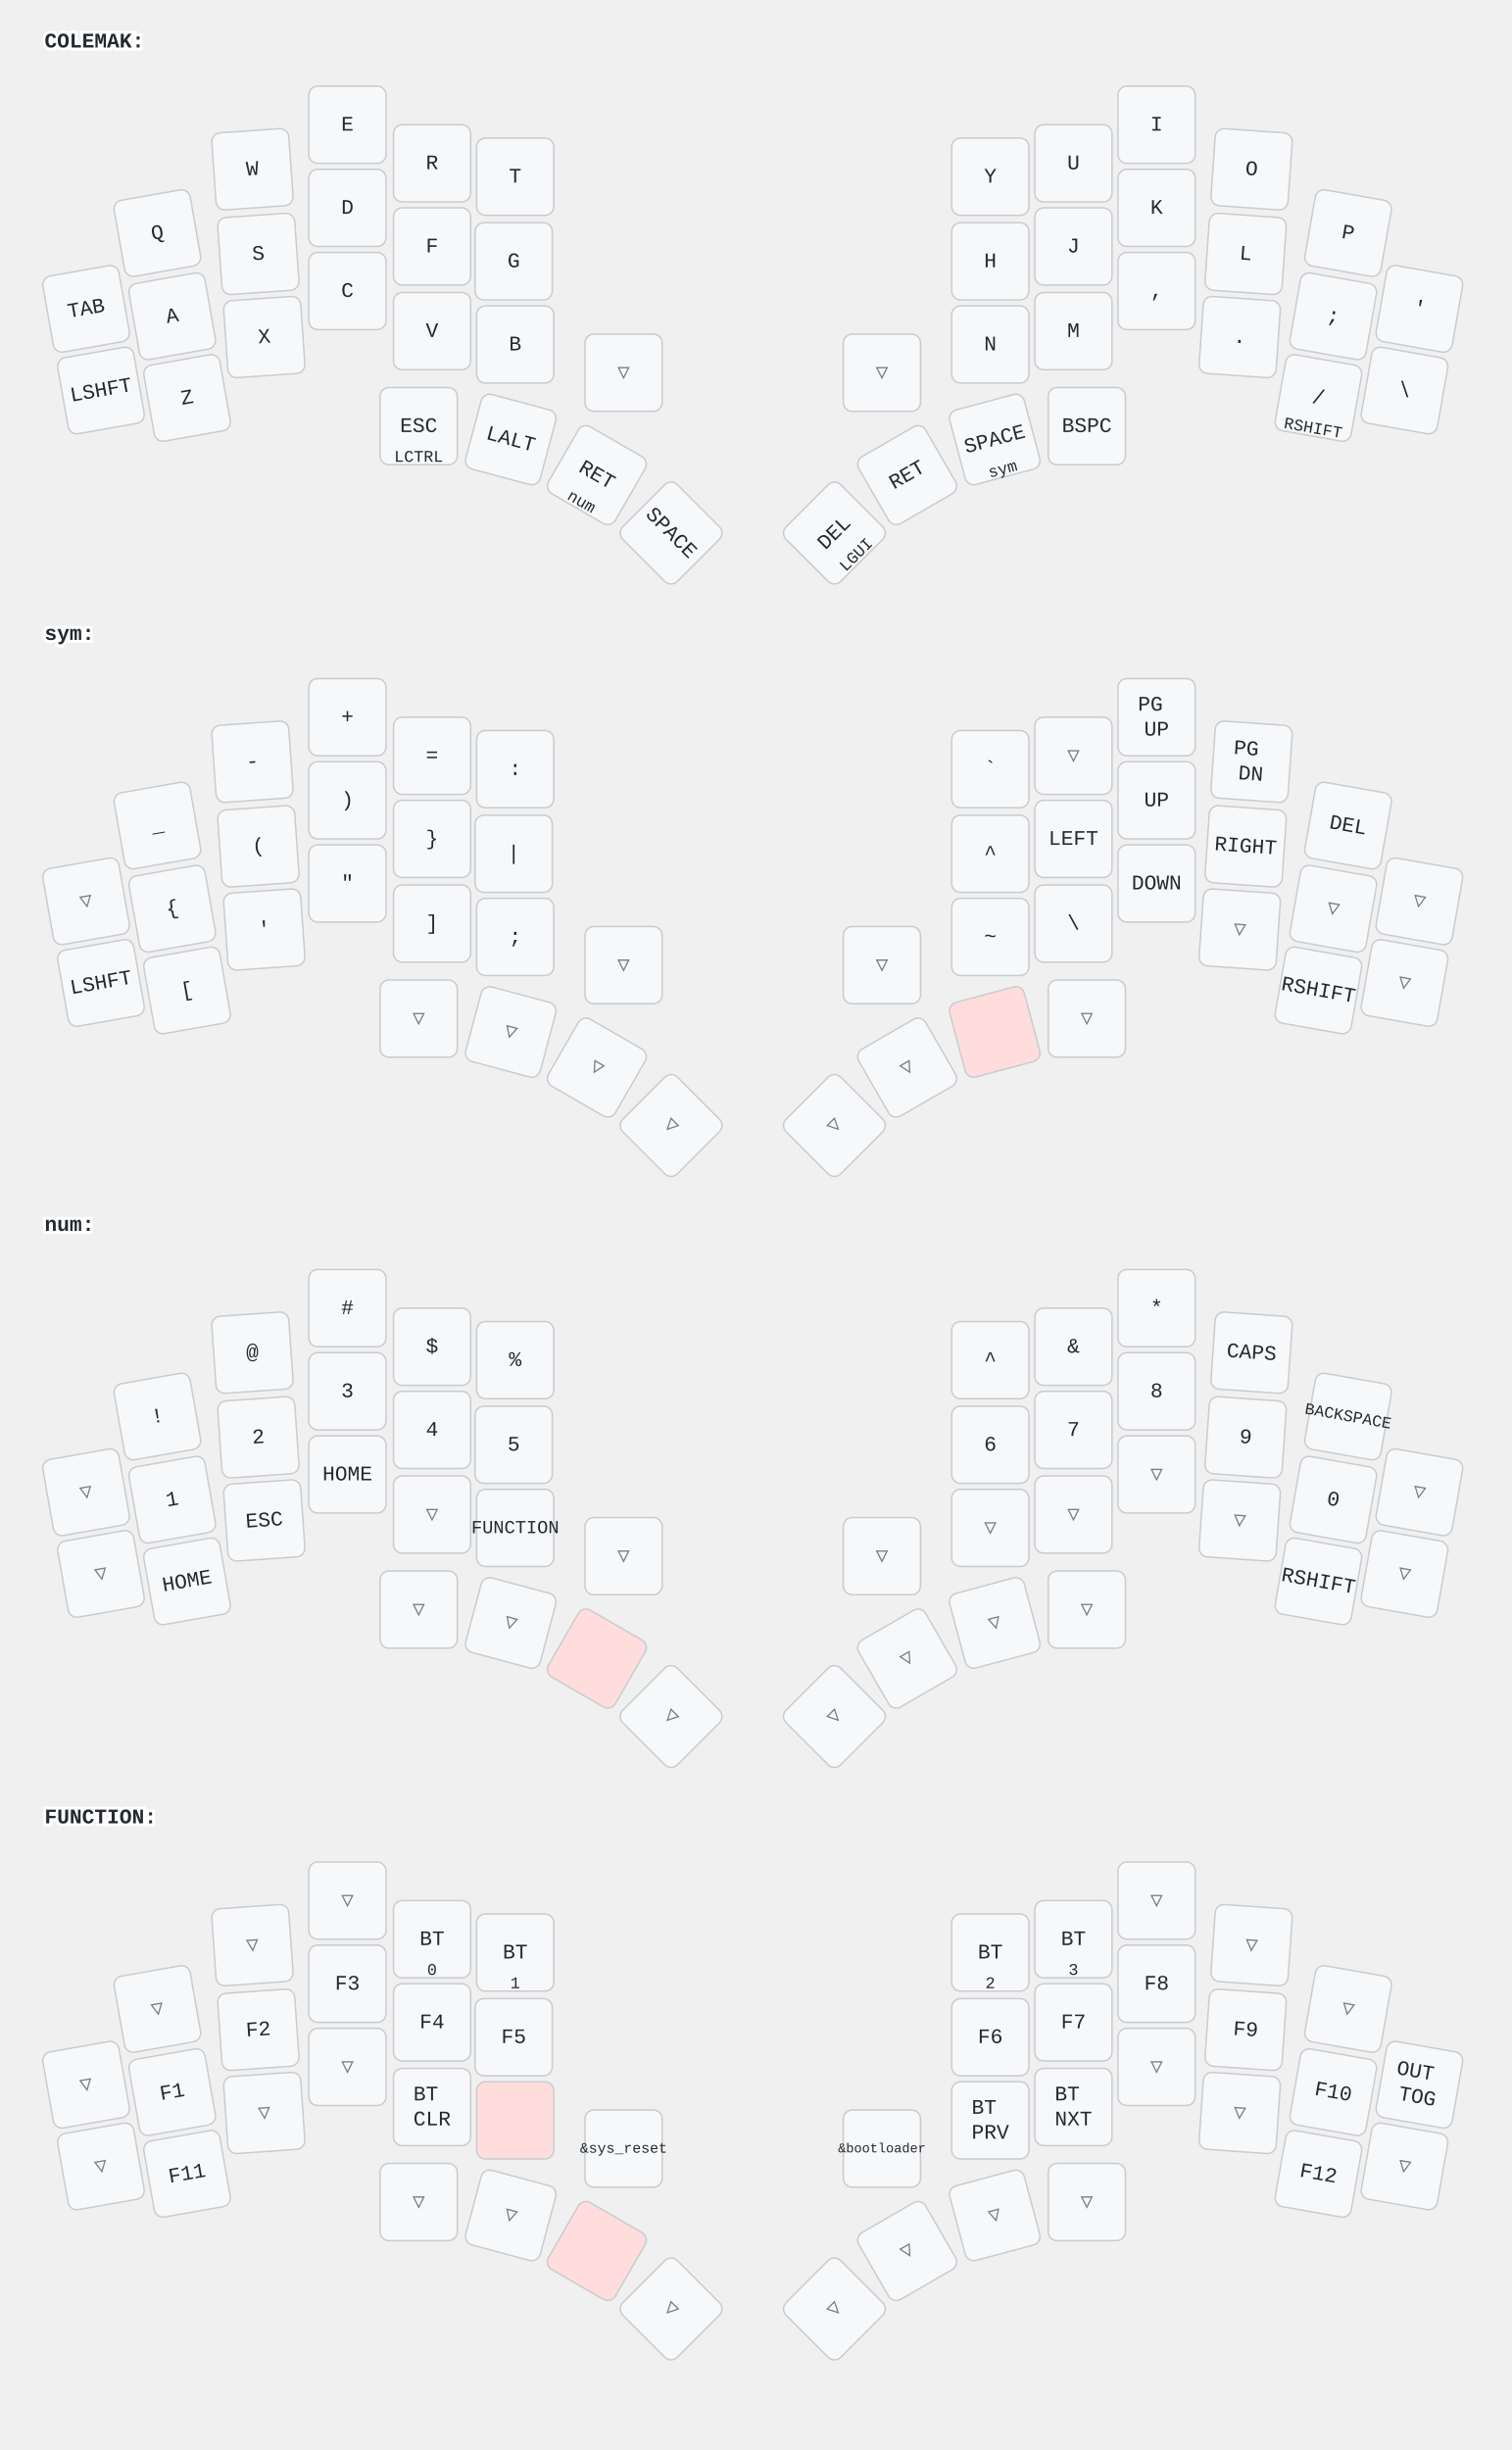
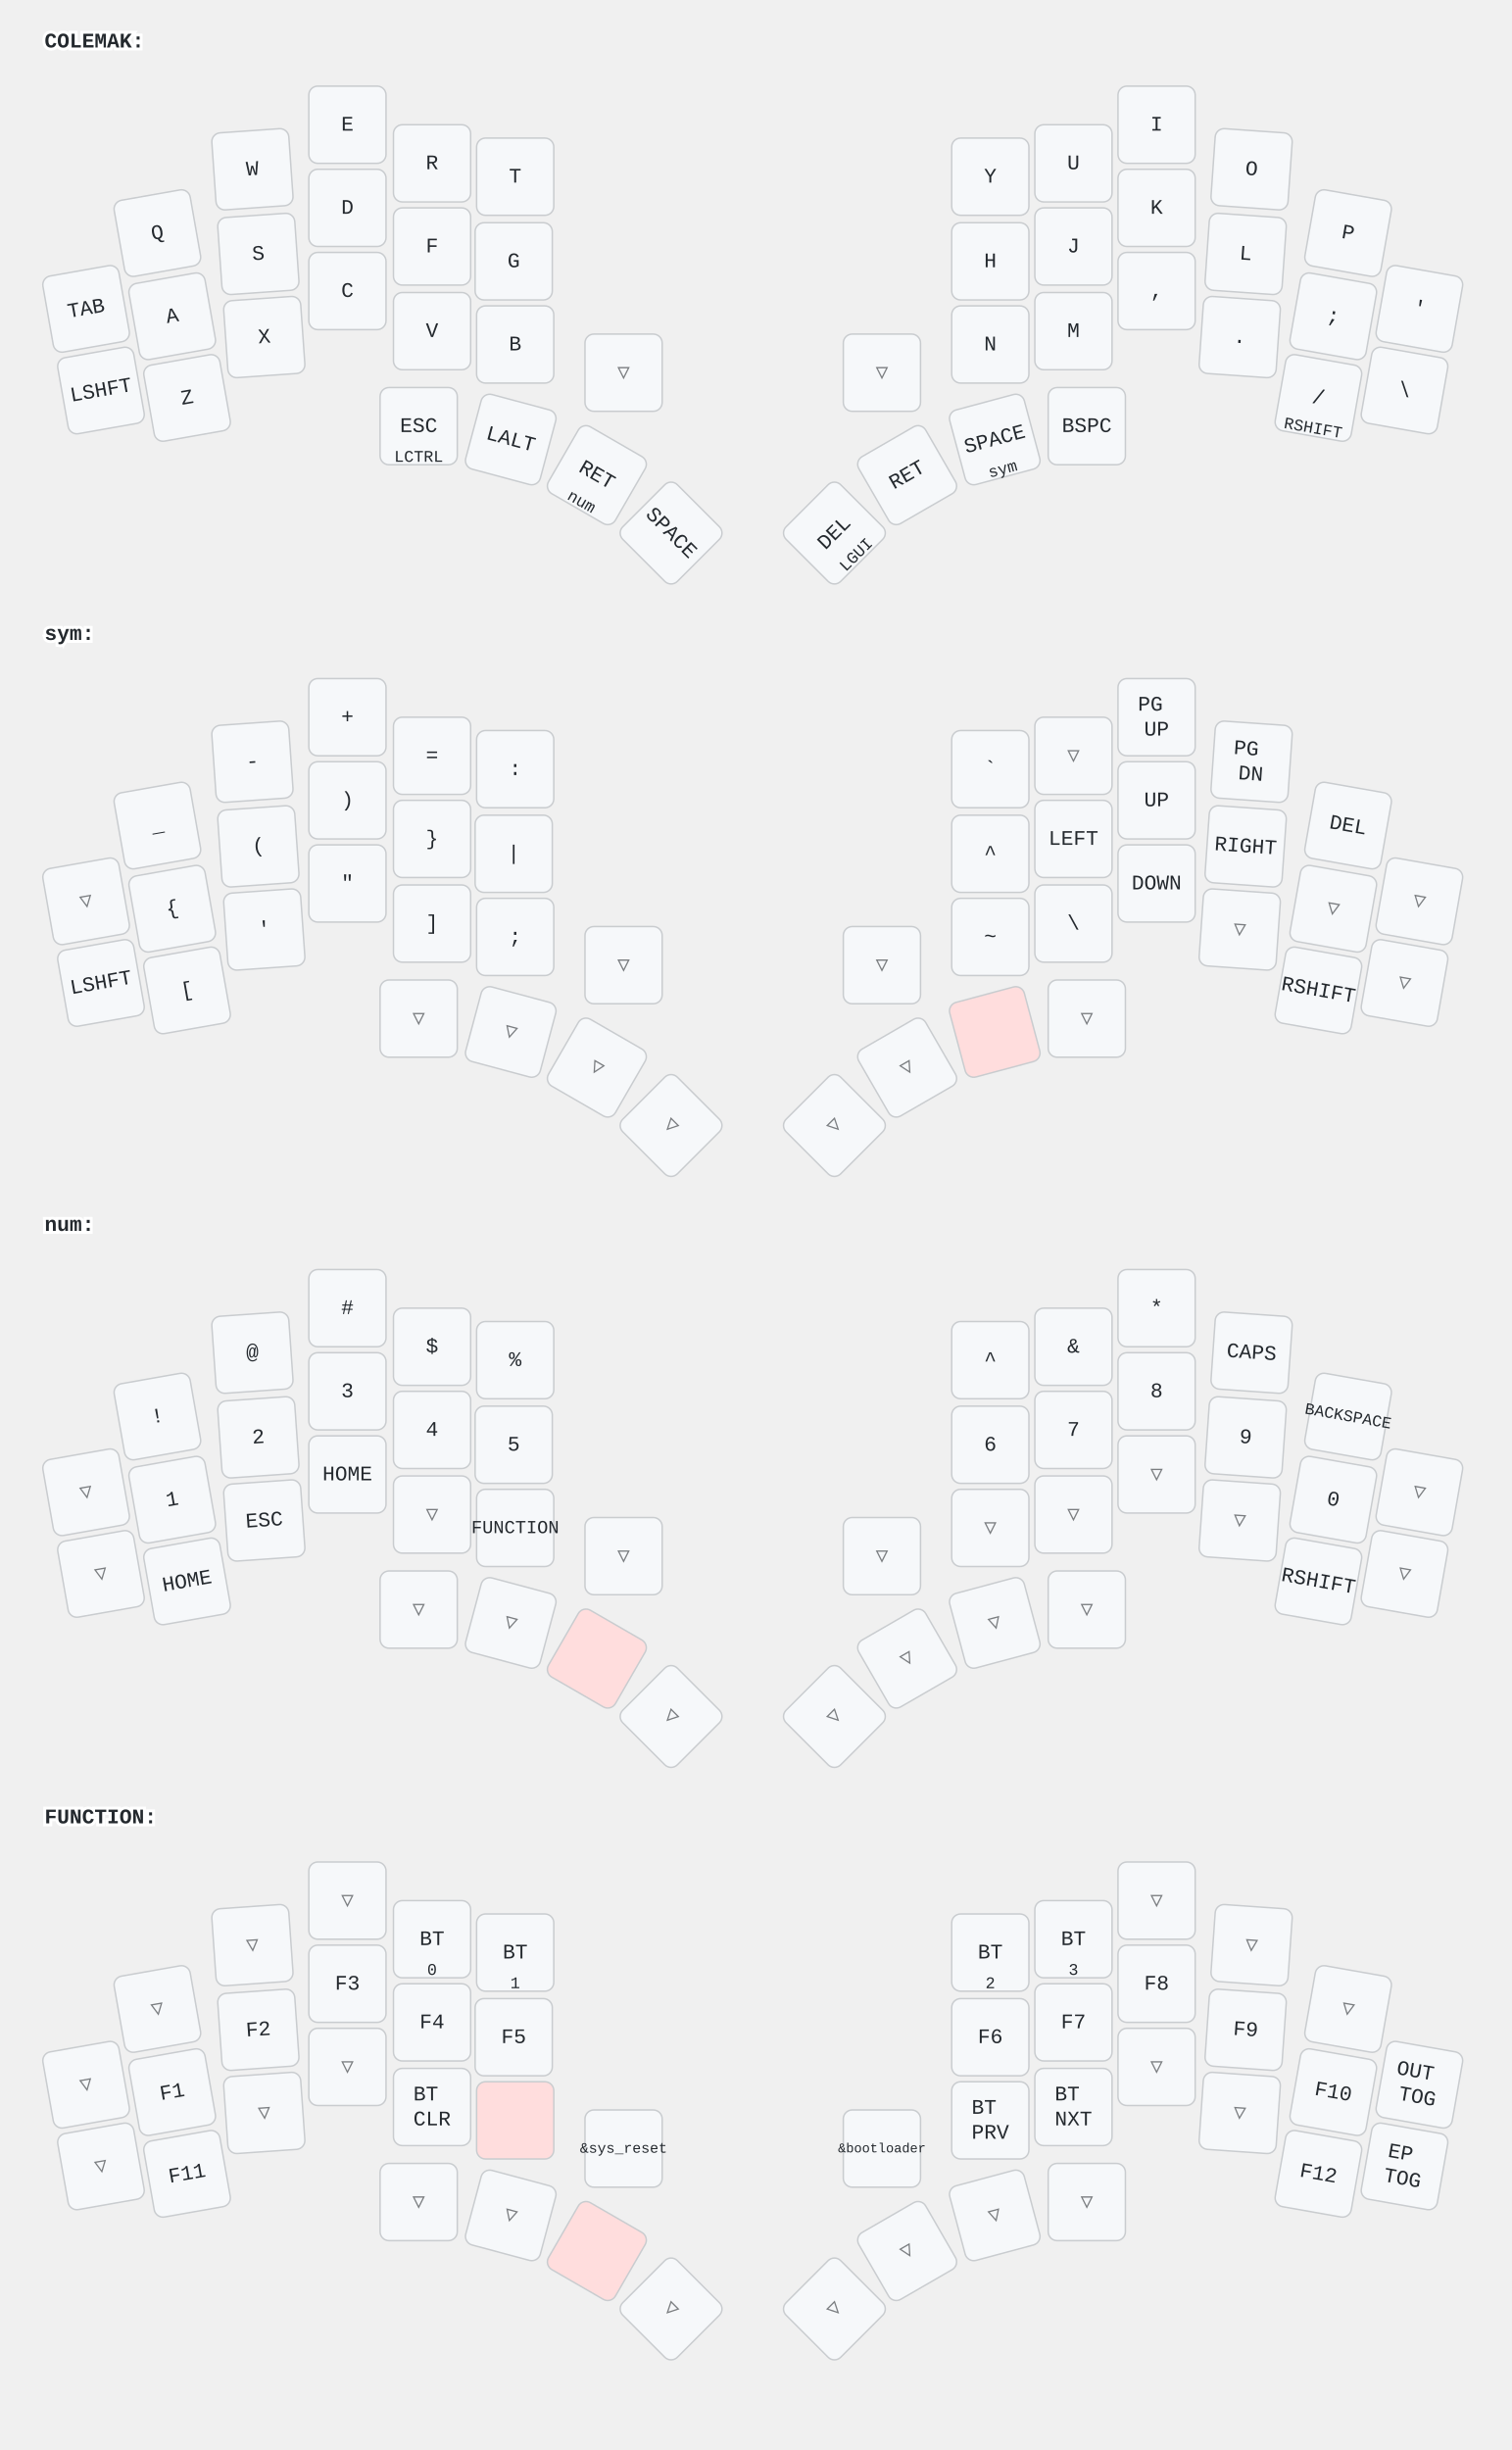
<svg xmlns="http://www.w3.org/2000/svg" width="1018" height="1650" viewBox="0 0 1018 1650" class="keymap">
  <style>/* inherit to force styles through use tags */
svg path {
    fill: inherit;
}

/* font and background color specifications */
svg.keymap {
    font-family: SFMono-Regular,Consolas,Liberation Mono,Menlo,monospace;
    font-size: 14px;
    font-kerning: normal;
    text-rendering: optimizeLegibility;
    fill: #24292e;
}

/* default key styling */
rect.key {
    fill: #f6f8fa;
}

rect.key, rect.combo {
    stroke: #c9cccf;
    stroke-width: 1;
}

/* default key side styling, only used is draw_key_sides is set */
rect.side {
    filter: brightness(90%);
}

/* color accent for combo boxes */
rect.combo, rect.combo-separate {
    fill: #cdf;
}

/* color accent for held keys */
rect.held, rect.combo.held {
    fill: #fdd;
}

/* color accent for ghost (optional) keys */
rect.ghost, rect.combo.ghost {
    stroke-dasharray: 4, 4;
    stroke-width: 2;
}

text {
    text-anchor: middle;
    dominant-baseline: middle;
}

/* styling for layer labels */
text.label {
    font-weight: bold;
    text-anchor: start;
    stroke: white;
    stroke-width: 4;
    paint-order: stroke;
}

/* styling for optional footer */
text.footer {
    text-anchor: end;
    dominant-baseline: auto;
    stroke: white;
    stroke-width: 4;
    paint-order: stroke;
}

/* styling for combo tap, and key hold/shifted label text */
text.combo, text.hold, text.shifted {
    font-size: 11px;
}

text.hold {
    text-anchor: middle;
    dominant-baseline: auto;
}

text.shifted {
    text-anchor: middle;
    dominant-baseline: hanging;
}

/* styling for hold/shifted label text in combo box */
text.combo.hold, text.combo.shifted {
    font-size: 8px;
}

/* lighter symbol for transparent keys */
text.trans {
    fill: #7b7e81;
}

/* styling for combo dendrons */
path.combo {
    stroke-width: 1;
    stroke: gray;
    fill: none;
}

/* Start Tabler Icons Cleanup */
/* cannot use height/width with glyphs */
.icon-tabler &gt; path {
    fill: inherit;
    stroke: inherit;
    stroke-width: 2;
}
/* hide tabler's default box */
.icon-tabler &gt; path[stroke="none"][fill="none"] {
    visibility: hidden;
}
/* End Tabler Icons Cleanup */
</style>
  <g transform="translate(30, 0)" class="layer-COLEMAK">
    <text x="0" y="28" class="label">COLEMAK:</text>
    <g transform="translate(0, 56)">
      <g transform="translate(76, 101) rotate(-10.0)" class="key keypos-0">
        <rect rx="6" ry="6" x="-26" y="-26" width="52" height="52" class="key" />
        <text x="0" y="0" class="key tap">Q</text>
      </g>
      <g transform="translate(140, 58) rotate(-4.0)" class="key keypos-1">
        <rect rx="6" ry="6" x="-26" y="-26" width="52" height="52" class="key" />
        <text x="0" y="0" class="key tap">W</text>
      </g>
      <g transform="translate(204, 28)" class="key keypos-2">
        <rect rx="6" ry="6" x="-26" y="-26" width="52" height="52" class="key" />
        <text x="0" y="0" class="key tap">E</text>
      </g>
      <g transform="translate(261, 54)" class="key keypos-3">
        <rect rx="6" ry="6" x="-26" y="-26" width="52" height="52" class="key" />
        <text x="0" y="0" class="key tap">R</text>
      </g>
      <g transform="translate(317, 63)" class="key keypos-4">
        <rect rx="6" ry="6" x="-26" y="-26" width="52" height="52" class="key" />
        <text x="0" y="0" class="key tap">T</text>
      </g>
      <g transform="translate(637, 63)" class="key keypos-5">
        <rect rx="6" ry="6" x="-26" y="-26" width="52" height="52" class="key" />
        <text x="0" y="0" class="key tap">Y</text>
      </g>
      <g transform="translate(693, 54)" class="key keypos-6">
        <rect rx="6" ry="6" x="-26" y="-26" width="52" height="52" class="key" />
        <text x="0" y="0" class="key tap">U</text>
      </g>
      <g transform="translate(749, 28)" class="key keypos-7">
        <rect rx="6" ry="6" x="-26" y="-26" width="52" height="52" class="key" />
        <text x="0" y="0" class="key tap">I</text>
      </g>
      <g transform="translate(813, 58) rotate(4.0)" class="key keypos-8">
        <rect rx="6" ry="6" x="-26" y="-26" width="52" height="52" class="key" />
        <text x="0" y="0" class="key tap">O</text>
      </g>
      <g transform="translate(878, 101) rotate(10.0)" class="key keypos-9">
        <rect rx="6" ry="6" x="-26" y="-26" width="52" height="52" class="key" />
        <text x="0" y="0" class="key tap">P</text>
      </g>
      <g transform="translate(28, 152) rotate(-10.0)" class="key keypos-10">
        <rect rx="6" ry="6" x="-26" y="-26" width="52" height="52" class="key" />
        <text x="0" y="0" class="key tap">TAB</text>
      </g>
      <g transform="translate(86, 157) rotate(-10.0)" class="key keypos-11">
        <rect rx="6" ry="6" x="-26" y="-26" width="52" height="52" class="key" />
        <text x="0" y="0" class="key tap">A</text>
      </g>
      <g transform="translate(144, 115) rotate(-4.0)" class="key keypos-12">
        <rect rx="6" ry="6" x="-26" y="-26" width="52" height="52" class="key" />
        <text x="0" y="0" class="key tap">S</text>
      </g>
      <g transform="translate(204, 84)" class="key keypos-13">
        <rect rx="6" ry="6" x="-26" y="-26" width="52" height="52" class="key" />
        <text x="0" y="0" class="key tap">D</text>
      </g>
      <g transform="translate(261, 110)" class="key keypos-14">
        <rect rx="6" ry="6" x="-26" y="-26" width="52" height="52" class="key" />
        <text x="0" y="0" class="key tap">F</text>
      </g>
      <g transform="translate(316, 120)" class="key keypos-15">
        <rect rx="6" ry="6" x="-26" y="-26" width="52" height="52" class="key" />
        <text x="0" y="0" class="key tap">G</text>
      </g>
      <g transform="translate(637, 120)" class="key keypos-16">
        <rect rx="6" ry="6" x="-26" y="-26" width="52" height="52" class="key" />
        <text x="0" y="0" class="key tap">H</text>
      </g>
      <g transform="translate(693, 110)" class="key keypos-17">
        <rect rx="6" ry="6" x="-26" y="-26" width="52" height="52" class="key" />
        <text x="0" y="0" class="key tap">J</text>
      </g>
      <g transform="translate(749, 84)" class="key keypos-18">
        <rect rx="6" ry="6" x="-26" y="-26" width="52" height="52" class="key" />
        <text x="0" y="0" class="key tap">K</text>
      </g>
      <g transform="translate(809, 115) rotate(4.0)" class="key keypos-19">
        <rect rx="6" ry="6" x="-26" y="-26" width="52" height="52" class="key" />
        <text x="0" y="0" class="key tap">L</text>
      </g>
      <g transform="translate(868, 157) rotate(10.0)" class="key keypos-20">
        <rect rx="6" ry="6" x="-26" y="-26" width="52" height="52" class="key" />
        <text x="0" y="0" class="key tap">;</text>
      </g>
      <g transform="translate(926, 152) rotate(10.0)" class="key keypos-21">
        <rect rx="6" ry="6" x="-26" y="-26" width="52" height="52" class="key" />
        <text x="0" y="0" class="key tap">'</text>
      </g>
      <g transform="translate(38, 207) rotate(-10.0)" class="key keypos-22">
        <rect rx="6" ry="6" x="-26" y="-26" width="52" height="52" class="key" />
        <text x="0" y="0" class="key tap">LSHFT</text>
      </g>
      <g transform="translate(96, 212) rotate(-10.0)" class="key keypos-23">
        <rect rx="6" ry="6" x="-26" y="-26" width="52" height="52" class="key" />
        <text x="0" y="0" class="key tap">Z</text>
      </g>
      <g transform="translate(148, 171) rotate(-4.0)" class="key keypos-24">
        <rect rx="6" ry="6" x="-26" y="-26" width="52" height="52" class="key" />
        <text x="0" y="0" class="key tap">X</text>
      </g>
      <g transform="translate(204, 140)" class="key keypos-25">
        <rect rx="6" ry="6" x="-26" y="-26" width="52" height="52" class="key" />
        <text x="0" y="0" class="key tap">C</text>
      </g>
      <g transform="translate(261, 167)" class="key keypos-26">
        <rect rx="6" ry="6" x="-26" y="-26" width="52" height="52" class="key" />
        <text x="0" y="0" class="key tap">V</text>
      </g>
      <g transform="translate(317, 176)" class="key keypos-27">
        <rect rx="6" ry="6" x="-26" y="-26" width="52" height="52" class="key" />
        <text x="0" y="0" class="key tap">B</text>
      </g>
      <g transform="translate(390, 195)" class="key trans keypos-28">
        <rect rx="6" ry="6" x="-26" y="-26" width="52" height="52" class="key trans" />
        <text x="0" y="0" class="key trans tap">▽</text>
      </g>
      <g transform="translate(564, 195)" class="key trans keypos-29">
        <rect rx="6" ry="6" x="-26" y="-26" width="52" height="52" class="key trans" />
        <text x="0" y="0" class="key trans tap">▽</text>
      </g>
      <g transform="translate(637, 176)" class="key keypos-30">
        <rect rx="6" ry="6" x="-26" y="-26" width="52" height="52" class="key" />
        <text x="0" y="0" class="key tap">N</text>
      </g>
      <g transform="translate(693, 167)" class="key keypos-31">
        <rect rx="6" ry="6" x="-26" y="-26" width="52" height="52" class="key" />
        <text x="0" y="0" class="key tap">M</text>
      </g>
      <g transform="translate(749, 140)" class="key keypos-32">
        <rect rx="6" ry="6" x="-26" y="-26" width="52" height="52" class="key" />
        <text x="0" y="0" class="key tap">,</text>
      </g>
      <g transform="translate(805, 171) rotate(4.0)" class="key keypos-33">
        <rect rx="6" ry="6" x="-26" y="-26" width="52" height="52" class="key" />
        <text x="0" y="0" class="key tap">.</text>
      </g>
      <g transform="translate(858, 212) rotate(10.0)" class="key keypos-34">
        <rect rx="6" ry="6" x="-26" y="-26" width="52" height="52" class="key" />
        <text x="0" y="0" class="key tap">/</text>
        <text x="0" y="24" class="key hold">RSHIFT</text>
      </g>
      <g transform="translate(916, 207) rotate(10.0)" class="key keypos-35">
        <rect rx="6" ry="6" x="-26" y="-26" width="52" height="52" class="key" />
        <text x="0" y="0" class="key tap">\</text>
      </g>
      <g transform="translate(252, 231)" class="key keypos-36">
        <rect rx="6" ry="6" x="-26" y="-26" width="52" height="52" class="key" />
        <text x="0" y="0" class="key tap">ESC</text>
        <text x="0" y="24" class="key hold">LCTRL</text>
      </g>
      <g transform="translate(314, 240) rotate(15.0)" class="key keypos-37">
        <rect rx="6" ry="6" x="-26" y="-26" width="52" height="52" class="key" />
        <text x="0" y="0" class="key tap">LALT</text>
      </g>
      <g transform="translate(372, 264) rotate(30.0)" class="key keypos-38">
        <rect rx="6" ry="6" x="-26" y="-26" width="52" height="52" class="key" />
        <text x="0" y="0" class="key tap">RET</text>
        <text x="0" y="24" class="key hold">num</text>
      </g>
      <g transform="translate(422, 303) rotate(45.0)" class="key keypos-39">
        <rect rx="6" ry="6" x="-26" y="-26" width="52" height="52" class="key" />
        <text x="0" y="0" class="key tap">SPACE</text>
      </g>
      <g transform="translate(532, 303) rotate(-45.0)" class="key keypos-40">
        <rect rx="6" ry="6" x="-26" y="-26" width="52" height="52" class="key" />
        <text x="0" y="0" class="key tap">DEL</text>
        <text x="0" y="24" class="key hold">LGUI</text>
      </g>
      <g transform="translate(581, 264) rotate(-30.0)" class="key keypos-41">
        <rect rx="6" ry="6" x="-26" y="-26" width="52" height="52" class="key" />
        <text x="0" y="0" class="key tap">RET</text>
      </g>
      <g transform="translate(640, 240) rotate(-15.0)" class="key keypos-42">
        <rect rx="6" ry="6" x="-26" y="-26" width="52" height="52" class="key" />
        <text x="0" y="0" class="key tap">SPACE</text>
        <text x="0" y="24" class="key hold">sym</text>
      </g>
      <g transform="translate(702, 231)" class="key keypos-43">
        <rect rx="6" ry="6" x="-26" y="-26" width="52" height="52" class="key" />
        <text x="0" y="0" class="key tap">BSPC</text>
      </g>
    </g>
  </g>
  <g transform="translate(30, 399)" class="layer-sym">
    <text x="0" y="28" class="label">sym:</text>
    <g transform="translate(0, 56)">
      <g transform="translate(76, 101) rotate(-10.0)" class="key keypos-0">
        <rect rx="6" ry="6" x="-26" y="-26" width="52" height="52" class="key" />
        <text x="0" y="0" class="key tap">_</text>
      </g>
      <g transform="translate(140, 58) rotate(-4.0)" class="key keypos-1">
        <rect rx="6" ry="6" x="-26" y="-26" width="52" height="52" class="key" />
        <text x="0" y="0" class="key tap">-</text>
      </g>
      <g transform="translate(204, 28)" class="key keypos-2">
        <rect rx="6" ry="6" x="-26" y="-26" width="52" height="52" class="key" />
        <text x="0" y="0" class="key tap">+</text>
      </g>
      <g transform="translate(261, 54)" class="key keypos-3">
        <rect rx="6" ry="6" x="-26" y="-26" width="52" height="52" class="key" />
        <text x="0" y="0" class="key tap">=</text>
      </g>
      <g transform="translate(317, 63)" class="key keypos-4">
        <rect rx="6" ry="6" x="-26" y="-26" width="52" height="52" class="key" />
        <text x="0" y="0" class="key tap">:</text>
      </g>
      <g transform="translate(637, 63)" class="key keypos-5">
        <rect rx="6" ry="6" x="-26" y="-26" width="52" height="52" class="key" />
        <text x="0" y="0" class="key tap">`</text>
      </g>
      <g transform="translate(693, 54)" class="key trans keypos-6">
        <rect rx="6" ry="6" x="-26" y="-26" width="52" height="52" class="key trans" />
        <text x="0" y="0" class="key trans tap">▽</text>
      </g>
      <g transform="translate(749, 28)" class="key keypos-7">
        <rect rx="6" ry="6" x="-26" y="-26" width="52" height="52" class="key" />
        <text x="0" y="0" class="key tap">
          <tspan x="0" dy="-0.6em">PG</tspan>
          <tspan x="0" dy="1.2em">UP</tspan>
        </text>
      </g>
      <g transform="translate(813, 58) rotate(4.0)" class="key keypos-8">
        <rect rx="6" ry="6" x="-26" y="-26" width="52" height="52" class="key" />
        <text x="0" y="0" class="key tap">
          <tspan x="0" dy="-0.6em">PG</tspan>
          <tspan x="0" dy="1.2em">DN</tspan>
        </text>
      </g>
      <g transform="translate(878, 101) rotate(10.0)" class="key keypos-9">
        <rect rx="6" ry="6" x="-26" y="-26" width="52" height="52" class="key" />
        <text x="0" y="0" class="key tap">DEL</text>
      </g>
      <g transform="translate(28, 152) rotate(-10.0)" class="key trans keypos-10">
        <rect rx="6" ry="6" x="-26" y="-26" width="52" height="52" class="key trans" />
        <text x="0" y="0" class="key trans tap">▽</text>
      </g>
      <g transform="translate(86, 157) rotate(-10.0)" class="key keypos-11">
        <rect rx="6" ry="6" x="-26" y="-26" width="52" height="52" class="key" />
        <text x="0" y="0" class="key tap">{</text>
      </g>
      <g transform="translate(144, 115) rotate(-4.0)" class="key keypos-12">
        <rect rx="6" ry="6" x="-26" y="-26" width="52" height="52" class="key" />
        <text x="0" y="0" class="key tap">(</text>
      </g>
      <g transform="translate(204, 84)" class="key keypos-13">
        <rect rx="6" ry="6" x="-26" y="-26" width="52" height="52" class="key" />
        <text x="0" y="0" class="key tap">)</text>
      </g>
      <g transform="translate(261, 110)" class="key keypos-14">
        <rect rx="6" ry="6" x="-26" y="-26" width="52" height="52" class="key" />
        <text x="0" y="0" class="key tap">}</text>
      </g>
      <g transform="translate(316, 120)" class="key keypos-15">
        <rect rx="6" ry="6" x="-26" y="-26" width="52" height="52" class="key" />
        <text x="0" y="0" class="key tap">|</text>
      </g>
      <g transform="translate(637, 120)" class="key keypos-16">
        <rect rx="6" ry="6" x="-26" y="-26" width="52" height="52" class="key" />
        <text x="0" y="0" class="key tap">^</text>
      </g>
      <g transform="translate(693, 110)" class="key keypos-17">
        <rect rx="6" ry="6" x="-26" y="-26" width="52" height="52" class="key" />
        <text x="0" y="0" class="key tap">LEFT</text>
      </g>
      <g transform="translate(749, 84)" class="key keypos-18">
        <rect rx="6" ry="6" x="-26" y="-26" width="52" height="52" class="key" />
        <text x="0" y="0" class="key tap">UP</text>
      </g>
      <g transform="translate(809, 115) rotate(4.0)" class="key keypos-19">
        <rect rx="6" ry="6" x="-26" y="-26" width="52" height="52" class="key" />
        <text x="0" y="0" class="key tap">RIGHT</text>
      </g>
      <g transform="translate(868, 157) rotate(10.0)" class="key trans keypos-20">
        <rect rx="6" ry="6" x="-26" y="-26" width="52" height="52" class="key trans" />
        <text x="0" y="0" class="key trans tap">▽</text>
      </g>
      <g transform="translate(926, 152) rotate(10.0)" class="key trans keypos-21">
        <rect rx="6" ry="6" x="-26" y="-26" width="52" height="52" class="key trans" />
        <text x="0" y="0" class="key trans tap">▽</text>
      </g>
      <g transform="translate(38, 207) rotate(-10.0)" class="key keypos-22">
        <rect rx="6" ry="6" x="-26" y="-26" width="52" height="52" class="key" />
        <text x="0" y="0" class="key tap">LSHFT</text>
      </g>
      <g transform="translate(96, 212) rotate(-10.0)" class="key keypos-23">
        <rect rx="6" ry="6" x="-26" y="-26" width="52" height="52" class="key" />
        <text x="0" y="0" class="key tap">[</text>
      </g>
      <g transform="translate(148, 171) rotate(-4.0)" class="key keypos-24">
        <rect rx="6" ry="6" x="-26" y="-26" width="52" height="52" class="key" />
        <text x="0" y="0" class="key tap">'</text>
      </g>
      <g transform="translate(204, 140)" class="key keypos-25">
        <rect rx="6" ry="6" x="-26" y="-26" width="52" height="52" class="key" />
        <text x="0" y="0" class="key tap">"</text>
      </g>
      <g transform="translate(261, 167)" class="key keypos-26">
        <rect rx="6" ry="6" x="-26" y="-26" width="52" height="52" class="key" />
        <text x="0" y="0" class="key tap">]</text>
      </g>
      <g transform="translate(317, 176)" class="key keypos-27">
        <rect rx="6" ry="6" x="-26" y="-26" width="52" height="52" class="key" />
        <text x="0" y="0" class="key tap">;</text>
      </g>
      <g transform="translate(390, 195)" class="key trans keypos-28">
        <rect rx="6" ry="6" x="-26" y="-26" width="52" height="52" class="key trans" />
        <text x="0" y="0" class="key trans tap">▽</text>
      </g>
      <g transform="translate(564, 195)" class="key trans keypos-29">
        <rect rx="6" ry="6" x="-26" y="-26" width="52" height="52" class="key trans" />
        <text x="0" y="0" class="key trans tap">▽</text>
      </g>
      <g transform="translate(637, 176)" class="key keypos-30">
        <rect rx="6" ry="6" x="-26" y="-26" width="52" height="52" class="key" />
        <text x="0" y="0" class="key tap">~</text>
      </g>
      <g transform="translate(693, 167)" class="key keypos-31">
        <rect rx="6" ry="6" x="-26" y="-26" width="52" height="52" class="key" />
        <text x="0" y="0" class="key tap">\</text>
      </g>
      <g transform="translate(749, 140)" class="key keypos-32">
        <rect rx="6" ry="6" x="-26" y="-26" width="52" height="52" class="key" />
        <text x="0" y="0" class="key tap">DOWN</text>
      </g>
      <g transform="translate(805, 171) rotate(4.0)" class="key trans keypos-33">
        <rect rx="6" ry="6" x="-26" y="-26" width="52" height="52" class="key trans" />
        <text x="0" y="0" class="key trans tap">▽</text>
      </g>
      <g transform="translate(858, 212) rotate(10.0)" class="key keypos-34">
        <rect rx="6" ry="6" x="-26" y="-26" width="52" height="52" class="key" />
        <text x="0" y="0" class="key tap">RSHIFT</text>
      </g>
      <g transform="translate(916, 207) rotate(10.0)" class="key trans keypos-35">
        <rect rx="6" ry="6" x="-26" y="-26" width="52" height="52" class="key trans" />
        <text x="0" y="0" class="key trans tap">▽</text>
      </g>
      <g transform="translate(252, 231)" class="key trans keypos-36">
        <rect rx="6" ry="6" x="-26" y="-26" width="52" height="52" class="key trans" />
        <text x="0" y="0" class="key trans tap">▽</text>
      </g>
      <g transform="translate(314, 240) rotate(15.0)" class="key trans keypos-37">
        <rect rx="6" ry="6" x="-26" y="-26" width="52" height="52" class="key trans" />
        <text x="0" y="0" class="key trans tap">▽</text>
      </g>
      <g transform="translate(372, 264) rotate(30.0)" class="key trans keypos-38">
        <rect rx="6" ry="6" x="-26" y="-26" width="52" height="52" class="key trans" />
        <text x="0" y="0" class="key trans tap">▽</text>
      </g>
      <g transform="translate(422, 303) rotate(45.0)" class="key trans keypos-39">
        <rect rx="6" ry="6" x="-26" y="-26" width="52" height="52" class="key trans" />
        <text x="0" y="0" class="key trans tap">▽</text>
      </g>
      <g transform="translate(532, 303) rotate(-45.0)" class="key trans keypos-40">
        <rect rx="6" ry="6" x="-26" y="-26" width="52" height="52" class="key trans" />
        <text x="0" y="0" class="key trans tap">▽</text>
      </g>
      <g transform="translate(581, 264) rotate(-30.0)" class="key trans keypos-41">
        <rect rx="6" ry="6" x="-26" y="-26" width="52" height="52" class="key trans" />
        <text x="0" y="0" class="key trans tap">▽</text>
      </g>
      <g transform="translate(640, 240) rotate(-15.0)" class="key held keypos-42">
        <rect rx="6" ry="6" x="-26" y="-26" width="52" height="52" class="key held" />
      </g>
      <g transform="translate(702, 231)" class="key trans keypos-43">
        <rect rx="6" ry="6" x="-26" y="-26" width="52" height="52" class="key trans" />
        <text x="0" y="0" class="key trans tap">▽</text>
      </g>
    </g>
  </g>
  <g transform="translate(30, 797)" class="layer-num">
    <text x="0" y="28" class="label">num:</text>
    <g transform="translate(0, 56)">
      <g transform="translate(76, 101) rotate(-10.0)" class="key keypos-0">
        <rect rx="6" ry="6" x="-26" y="-26" width="52" height="52" class="key" />
        <text x="0" y="0" class="key tap">!</text>
      </g>
      <g transform="translate(140, 58) rotate(-4.0)" class="key keypos-1">
        <rect rx="6" ry="6" x="-26" y="-26" width="52" height="52" class="key" />
        <text x="0" y="0" class="key tap">@</text>
      </g>
      <g transform="translate(204, 28)" class="key keypos-2">
        <rect rx="6" ry="6" x="-26" y="-26" width="52" height="52" class="key" />
        <text x="0" y="0" class="key tap">#</text>
      </g>
      <g transform="translate(261, 54)" class="key keypos-3">
        <rect rx="6" ry="6" x="-26" y="-26" width="52" height="52" class="key" />
        <text x="0" y="0" class="key tap">$</text>
      </g>
      <g transform="translate(317, 63)" class="key keypos-4">
        <rect rx="6" ry="6" x="-26" y="-26" width="52" height="52" class="key" />
        <text x="0" y="0" class="key tap">%</text>
      </g>
      <g transform="translate(637, 63)" class="key keypos-5">
        <rect rx="6" ry="6" x="-26" y="-26" width="52" height="52" class="key" />
        <text x="0" y="0" class="key tap">^</text>
      </g>
      <g transform="translate(693, 54)" class="key keypos-6">
        <rect rx="6" ry="6" x="-26" y="-26" width="52" height="52" class="key" />
        <text x="0" y="0" class="key tap">&amp;</text>
      </g>
      <g transform="translate(749, 28)" class="key keypos-7">
        <rect rx="6" ry="6" x="-26" y="-26" width="52" height="52" class="key" />
        <text x="0" y="0" class="key tap">*</text>
      </g>
      <g transform="translate(813, 58) rotate(4.0)" class="key keypos-8">
        <rect rx="6" ry="6" x="-26" y="-26" width="52" height="52" class="key" />
        <text x="0" y="0" class="key tap">CAPS</text>
      </g>
      <g transform="translate(878, 101) rotate(10.0)" class="key keypos-9">
        <rect rx="6" ry="6" x="-26" y="-26" width="52" height="52" class="key" />
        <text x="0" y="0" class="key tap">
          <tspan style="font-size: 78%">BACKSPACE</tspan>
        </text>
      </g>
      <g transform="translate(28, 152) rotate(-10.0)" class="key trans keypos-10">
        <rect rx="6" ry="6" x="-26" y="-26" width="52" height="52" class="key trans" />
        <text x="0" y="0" class="key trans tap">▽</text>
      </g>
      <g transform="translate(86, 157) rotate(-10.0)" class="key keypos-11">
        <rect rx="6" ry="6" x="-26" y="-26" width="52" height="52" class="key" />
        <text x="0" y="0" class="key tap">1</text>
      </g>
      <g transform="translate(144, 115) rotate(-4.0)" class="key keypos-12">
        <rect rx="6" ry="6" x="-26" y="-26" width="52" height="52" class="key" />
        <text x="0" y="0" class="key tap">2</text>
      </g>
      <g transform="translate(204, 84)" class="key keypos-13">
        <rect rx="6" ry="6" x="-26" y="-26" width="52" height="52" class="key" />
        <text x="0" y="0" class="key tap">3</text>
      </g>
      <g transform="translate(261, 110)" class="key keypos-14">
        <rect rx="6" ry="6" x="-26" y="-26" width="52" height="52" class="key" />
        <text x="0" y="0" class="key tap">4</text>
      </g>
      <g transform="translate(316, 120)" class="key keypos-15">
        <rect rx="6" ry="6" x="-26" y="-26" width="52" height="52" class="key" />
        <text x="0" y="0" class="key tap">5</text>
      </g>
      <g transform="translate(637, 120)" class="key keypos-16">
        <rect rx="6" ry="6" x="-26" y="-26" width="52" height="52" class="key" />
        <text x="0" y="0" class="key tap">6</text>
      </g>
      <g transform="translate(693, 110)" class="key keypos-17">
        <rect rx="6" ry="6" x="-26" y="-26" width="52" height="52" class="key" />
        <text x="0" y="0" class="key tap">7</text>
      </g>
      <g transform="translate(749, 84)" class="key keypos-18">
        <rect rx="6" ry="6" x="-26" y="-26" width="52" height="52" class="key" />
        <text x="0" y="0" class="key tap">8</text>
      </g>
      <g transform="translate(809, 115) rotate(4.0)" class="key keypos-19">
        <rect rx="6" ry="6" x="-26" y="-26" width="52" height="52" class="key" />
        <text x="0" y="0" class="key tap">9</text>
      </g>
      <g transform="translate(868, 157) rotate(10.0)" class="key keypos-20">
        <rect rx="6" ry="6" x="-26" y="-26" width="52" height="52" class="key" />
        <text x="0" y="0" class="key tap">0</text>
      </g>
      <g transform="translate(926, 152) rotate(10.0)" class="key trans keypos-21">
        <rect rx="6" ry="6" x="-26" y="-26" width="52" height="52" class="key trans" />
        <text x="0" y="0" class="key trans tap">▽</text>
      </g>
      <g transform="translate(38, 207) rotate(-10.0)" class="key trans keypos-22">
        <rect rx="6" ry="6" x="-26" y="-26" width="52" height="52" class="key trans" />
        <text x="0" y="0" class="key trans tap">▽</text>
      </g>
      <g transform="translate(96, 212) rotate(-10.0)" class="key keypos-23">
        <rect rx="6" ry="6" x="-26" y="-26" width="52" height="52" class="key" />
        <text x="0" y="0" class="key tap">HOME</text>
      </g>
      <g transform="translate(148, 171) rotate(-4.0)" class="key keypos-24">
        <rect rx="6" ry="6" x="-26" y="-26" width="52" height="52" class="key" />
        <text x="0" y="0" class="key tap">ESC</text>
      </g>
      <g transform="translate(204, 140)" class="key keypos-25">
        <rect rx="6" ry="6" x="-26" y="-26" width="52" height="52" class="key" />
        <text x="0" y="0" class="key tap">HOME</text>
      </g>
      <g transform="translate(261, 167)" class="key trans keypos-26">
        <rect rx="6" ry="6" x="-26" y="-26" width="52" height="52" class="key trans" />
        <text x="0" y="0" class="key trans tap">▽</text>
      </g>
      <g transform="translate(317, 176)" class="key keypos-27">
        <rect rx="6" ry="6" x="-26" y="-26" width="52" height="52" class="key" />
        <text x="0" y="0" class="key tap">
          <tspan style="font-size: 88%">FUNCTION</tspan>
        </text>
      </g>
      <g transform="translate(390, 195)" class="key trans keypos-28">
        <rect rx="6" ry="6" x="-26" y="-26" width="52" height="52" class="key trans" />
        <text x="0" y="0" class="key trans tap">▽</text>
      </g>
      <g transform="translate(564, 195)" class="key trans keypos-29">
        <rect rx="6" ry="6" x="-26" y="-26" width="52" height="52" class="key trans" />
        <text x="0" y="0" class="key trans tap">▽</text>
      </g>
      <g transform="translate(637, 176)" class="key trans keypos-30">
        <rect rx="6" ry="6" x="-26" y="-26" width="52" height="52" class="key trans" />
        <text x="0" y="0" class="key trans tap">▽</text>
      </g>
      <g transform="translate(693, 167)" class="key trans keypos-31">
        <rect rx="6" ry="6" x="-26" y="-26" width="52" height="52" class="key trans" />
        <text x="0" y="0" class="key trans tap">▽</text>
      </g>
      <g transform="translate(749, 140)" class="key trans keypos-32">
        <rect rx="6" ry="6" x="-26" y="-26" width="52" height="52" class="key trans" />
        <text x="0" y="0" class="key trans tap">▽</text>
      </g>
      <g transform="translate(805, 171) rotate(4.0)" class="key trans keypos-33">
        <rect rx="6" ry="6" x="-26" y="-26" width="52" height="52" class="key trans" />
        <text x="0" y="0" class="key trans tap">▽</text>
      </g>
      <g transform="translate(858, 212) rotate(10.0)" class="key keypos-34">
        <rect rx="6" ry="6" x="-26" y="-26" width="52" height="52" class="key" />
        <text x="0" y="0" class="key tap">RSHIFT</text>
      </g>
      <g transform="translate(916, 207) rotate(10.0)" class="key trans keypos-35">
        <rect rx="6" ry="6" x="-26" y="-26" width="52" height="52" class="key trans" />
        <text x="0" y="0" class="key trans tap">▽</text>
      </g>
      <g transform="translate(252, 231)" class="key trans keypos-36">
        <rect rx="6" ry="6" x="-26" y="-26" width="52" height="52" class="key trans" />
        <text x="0" y="0" class="key trans tap">▽</text>
      </g>
      <g transform="translate(314, 240) rotate(15.0)" class="key trans keypos-37">
        <rect rx="6" ry="6" x="-26" y="-26" width="52" height="52" class="key trans" />
        <text x="0" y="0" class="key trans tap">▽</text>
      </g>
      <g transform="translate(372, 264) rotate(30.0)" class="key held keypos-38">
        <rect rx="6" ry="6" x="-26" y="-26" width="52" height="52" class="key held" />
      </g>
      <g transform="translate(422, 303) rotate(45.0)" class="key trans keypos-39">
        <rect rx="6" ry="6" x="-26" y="-26" width="52" height="52" class="key trans" />
        <text x="0" y="0" class="key trans tap">▽</text>
      </g>
      <g transform="translate(532, 303) rotate(-45.0)" class="key trans keypos-40">
        <rect rx="6" ry="6" x="-26" y="-26" width="52" height="52" class="key trans" />
        <text x="0" y="0" class="key trans tap">▽</text>
      </g>
      <g transform="translate(581, 264) rotate(-30.0)" class="key trans keypos-41">
        <rect rx="6" ry="6" x="-26" y="-26" width="52" height="52" class="key trans" />
        <text x="0" y="0" class="key trans tap">▽</text>
      </g>
      <g transform="translate(640, 240) rotate(-15.0)" class="key trans keypos-42">
        <rect rx="6" ry="6" x="-26" y="-26" width="52" height="52" class="key trans" />
        <text x="0" y="0" class="key trans tap">▽</text>
      </g>
      <g transform="translate(702, 231)" class="key trans keypos-43">
        <rect rx="6" ry="6" x="-26" y="-26" width="52" height="52" class="key trans" />
        <text x="0" y="0" class="key trans tap">▽</text>
      </g>
    </g>
  </g>
  <g transform="translate(30, 1196)" class="layer-FUNCTION">
    <text x="0" y="28" class="label">FUNCTION:</text>
    <g transform="translate(0, 56)">
      <g transform="translate(76, 101) rotate(-10.0)" class="key trans keypos-0">
        <rect rx="6" ry="6" x="-26" y="-26" width="52" height="52" class="key trans" />
        <text x="0" y="0" class="key trans tap">▽</text>
      </g>
      <g transform="translate(140, 58) rotate(-4.0)" class="key trans keypos-1">
        <rect rx="6" ry="6" x="-26" y="-26" width="52" height="52" class="key trans" />
        <text x="0" y="0" class="key trans tap">▽</text>
      </g>
      <g transform="translate(204, 28)" class="key trans keypos-2">
        <rect rx="6" ry="6" x="-26" y="-26" width="52" height="52" class="key trans" />
        <text x="0" y="0" class="key trans tap">▽</text>
      </g>
      <g transform="translate(261, 54)" class="key keypos-3">
        <rect rx="6" ry="6" x="-26" y="-26" width="52" height="52" class="key" />
        <text x="0" y="0" class="key tap">BT</text>
        <text x="0" y="24" class="key hold">0</text>
      </g>
      <g transform="translate(317, 63)" class="key keypos-4">
        <rect rx="6" ry="6" x="-26" y="-26" width="52" height="52" class="key" />
        <text x="0" y="0" class="key tap">BT</text>
        <text x="0" y="24" class="key hold">1</text>
      </g>
      <g transform="translate(637, 63)" class="key keypos-5">
        <rect rx="6" ry="6" x="-26" y="-26" width="52" height="52" class="key" />
        <text x="0" y="0" class="key tap">BT</text>
        <text x="0" y="24" class="key hold">2</text>
      </g>
      <g transform="translate(693, 54)" class="key keypos-6">
        <rect rx="6" ry="6" x="-26" y="-26" width="52" height="52" class="key" />
        <text x="0" y="0" class="key tap">BT</text>
        <text x="0" y="24" class="key hold">3</text>
      </g>
      <g transform="translate(749, 28)" class="key trans keypos-7">
        <rect rx="6" ry="6" x="-26" y="-26" width="52" height="52" class="key trans" />
        <text x="0" y="0" class="key trans tap">▽</text>
      </g>
      <g transform="translate(813, 58) rotate(4.0)" class="key trans keypos-8">
        <rect rx="6" ry="6" x="-26" y="-26" width="52" height="52" class="key trans" />
        <text x="0" y="0" class="key trans tap">▽</text>
      </g>
      <g transform="translate(878, 101) rotate(10.0)" class="key trans keypos-9">
        <rect rx="6" ry="6" x="-26" y="-26" width="52" height="52" class="key trans" />
        <text x="0" y="0" class="key trans tap">▽</text>
      </g>
      <g transform="translate(28, 152) rotate(-10.0)" class="key trans keypos-10">
        <rect rx="6" ry="6" x="-26" y="-26" width="52" height="52" class="key trans" />
        <text x="0" y="0" class="key trans tap">▽</text>
      </g>
      <g transform="translate(86, 157) rotate(-10.0)" class="key keypos-11">
        <rect rx="6" ry="6" x="-26" y="-26" width="52" height="52" class="key" />
        <text x="0" y="0" class="key tap">F1</text>
      </g>
      <g transform="translate(144, 115) rotate(-4.0)" class="key keypos-12">
        <rect rx="6" ry="6" x="-26" y="-26" width="52" height="52" class="key" />
        <text x="0" y="0" class="key tap">F2</text>
      </g>
      <g transform="translate(204, 84)" class="key keypos-13">
        <rect rx="6" ry="6" x="-26" y="-26" width="52" height="52" class="key" />
        <text x="0" y="0" class="key tap">F3</text>
      </g>
      <g transform="translate(261, 110)" class="key keypos-14">
        <rect rx="6" ry="6" x="-26" y="-26" width="52" height="52" class="key" />
        <text x="0" y="0" class="key tap">F4</text>
      </g>
      <g transform="translate(316, 120)" class="key keypos-15">
        <rect rx="6" ry="6" x="-26" y="-26" width="52" height="52" class="key" />
        <text x="0" y="0" class="key tap">F5</text>
      </g>
      <g transform="translate(637, 120)" class="key keypos-16">
        <rect rx="6" ry="6" x="-26" y="-26" width="52" height="52" class="key" />
        <text x="0" y="0" class="key tap">F6</text>
      </g>
      <g transform="translate(693, 110)" class="key keypos-17">
        <rect rx="6" ry="6" x="-26" y="-26" width="52" height="52" class="key" />
        <text x="0" y="0" class="key tap">F7</text>
      </g>
      <g transform="translate(749, 84)" class="key keypos-18">
        <rect rx="6" ry="6" x="-26" y="-26" width="52" height="52" class="key" />
        <text x="0" y="0" class="key tap">F8</text>
      </g>
      <g transform="translate(809, 115) rotate(4.0)" class="key keypos-19">
        <rect rx="6" ry="6" x="-26" y="-26" width="52" height="52" class="key" />
        <text x="0" y="0" class="key tap">F9</text>
      </g>
      <g transform="translate(868, 157) rotate(10.0)" class="key keypos-20">
        <rect rx="6" ry="6" x="-26" y="-26" width="52" height="52" class="key" />
        <text x="0" y="0" class="key tap">F10</text>
      </g>
      <g transform="translate(926, 152) rotate(10.0)" class="key keypos-21">
        <rect rx="6" ry="6" x="-26" y="-26" width="52" height="52" class="key" />
        <text x="0" y="0" class="key tap">
          <tspan x="0" dy="-0.6em">OUT</tspan>
          <tspan x="0" dy="1.2em">TOG</tspan>
        </text>
      </g>
      <g transform="translate(38, 207) rotate(-10.0)" class="key trans keypos-22">
        <rect rx="6" ry="6" x="-26" y="-26" width="52" height="52" class="key trans" />
        <text x="0" y="0" class="key trans tap">▽</text>
      </g>
      <g transform="translate(96, 212) rotate(-10.0)" class="key keypos-23">
        <rect rx="6" ry="6" x="-26" y="-26" width="52" height="52" class="key" />
        <text x="0" y="0" class="key tap">F11</text>
      </g>
      <g transform="translate(148, 171) rotate(-4.0)" class="key trans keypos-24">
        <rect rx="6" ry="6" x="-26" y="-26" width="52" height="52" class="key trans" />
        <text x="0" y="0" class="key trans tap">▽</text>
      </g>
      <g transform="translate(204, 140)" class="key trans keypos-25">
        <rect rx="6" ry="6" x="-26" y="-26" width="52" height="52" class="key trans" />
        <text x="0" y="0" class="key trans tap">▽</text>
      </g>
      <g transform="translate(261, 167)" class="key keypos-26">
        <rect rx="6" ry="6" x="-26" y="-26" width="52" height="52" class="key" />
        <text x="0" y="0" class="key tap">
          <tspan x="0" dy="-0.6em">BT</tspan>
          <tspan x="0" dy="1.2em">CLR</tspan>
        </text>
      </g>
      <g transform="translate(317, 176)" class="key held keypos-27">
        <rect rx="6" ry="6" x="-26" y="-26" width="52" height="52" class="key held" />
      </g>
      <g transform="translate(390, 195)" class="key keypos-28">
        <rect rx="6" ry="6" x="-26" y="-26" width="52" height="52" class="key" />
        <text x="0" y="0" class="key tap">
          <tspan style="font-size: 70%">&amp;sys_reset</tspan>
        </text>
      </g>
      <g transform="translate(564, 195)" class="key keypos-29">
        <rect rx="6" ry="6" x="-26" y="-26" width="52" height="52" class="key" />
        <text x="0" y="0" class="key tap">
          <tspan style="font-size: 64%">&amp;bootloader</tspan>
        </text>
      </g>
      <g transform="translate(637, 176)" class="key keypos-30">
        <rect rx="6" ry="6" x="-26" y="-26" width="52" height="52" class="key" />
        <text x="0" y="0" class="key tap">
          <tspan x="0" dy="-0.6em">BT</tspan>
          <tspan x="0" dy="1.2em">PRV</tspan>
        </text>
      </g>
      <g transform="translate(693, 167)" class="key keypos-31">
        <rect rx="6" ry="6" x="-26" y="-26" width="52" height="52" class="key" />
        <text x="0" y="0" class="key tap">
          <tspan x="0" dy="-0.6em">BT</tspan>
          <tspan x="0" dy="1.2em">NXT</tspan>
        </text>
      </g>
      <g transform="translate(749, 140)" class="key trans keypos-32">
        <rect rx="6" ry="6" x="-26" y="-26" width="52" height="52" class="key trans" />
        <text x="0" y="0" class="key trans tap">▽</text>
      </g>
      <g transform="translate(805, 171) rotate(4.0)" class="key trans keypos-33">
        <rect rx="6" ry="6" x="-26" y="-26" width="52" height="52" class="key trans" />
        <text x="0" y="0" class="key trans tap">▽</text>
      </g>
      <g transform="translate(858, 212) rotate(10.0)" class="key keypos-34">
        <rect rx="6" ry="6" x="-26" y="-26" width="52" height="52" class="key" />
        <text x="0" y="0" class="key tap">F12</text>
      </g>
-       <g transform="translate(916, 207) rotate(10.0)" class="key trans keypos-35">
-         <rect rx="6" ry="6" x="-26" y="-26" width="52" height="52" class="key trans" />
-         <text x="0" y="0" class="key trans tap">▽</text>
+       <g transform="translate(916, 207) rotate(10.0)" class="key keypos-35">
+         <rect rx="6" ry="6" x="-26" y="-26" width="52" height="52" class="key" />
+         <text x="0" y="0" class="key tap">
+           <tspan x="0" dy="-0.6em">EP</tspan>
+           <tspan x="0" dy="1.2em">TOG</tspan>
+         </text>
      </g>
      <g transform="translate(252, 231)" class="key trans keypos-36">
        <rect rx="6" ry="6" x="-26" y="-26" width="52" height="52" class="key trans" />
        <text x="0" y="0" class="key trans tap">▽</text>
      </g>
      <g transform="translate(314, 240) rotate(15.0)" class="key trans keypos-37">
        <rect rx="6" ry="6" x="-26" y="-26" width="52" height="52" class="key trans" />
        <text x="0" y="0" class="key trans tap">▽</text>
      </g>
      <g transform="translate(372, 264) rotate(30.0)" class="key held keypos-38">
        <rect rx="6" ry="6" x="-26" y="-26" width="52" height="52" class="key held" />
      </g>
      <g transform="translate(422, 303) rotate(45.0)" class="key trans keypos-39">
        <rect rx="6" ry="6" x="-26" y="-26" width="52" height="52" class="key trans" />
        <text x="0" y="0" class="key trans tap">▽</text>
      </g>
      <g transform="translate(532, 303) rotate(-45.0)" class="key trans keypos-40">
        <rect rx="6" ry="6" x="-26" y="-26" width="52" height="52" class="key trans" />
        <text x="0" y="0" class="key trans tap">▽</text>
      </g>
      <g transform="translate(581, 264) rotate(-30.0)" class="key trans keypos-41">
        <rect rx="6" ry="6" x="-26" y="-26" width="52" height="52" class="key trans" />
        <text x="0" y="0" class="key trans tap">▽</text>
      </g>
      <g transform="translate(640, 240) rotate(-15.0)" class="key trans keypos-42">
        <rect rx="6" ry="6" x="-26" y="-26" width="52" height="52" class="key trans" />
        <text x="0" y="0" class="key trans tap">▽</text>
      </g>
      <g transform="translate(702, 231)" class="key trans keypos-43">
        <rect rx="6" ry="6" x="-26" y="-26" width="52" height="52" class="key trans" />
        <text x="0" y="0" class="key trans tap">▽</text>
      </g>
    </g>
  </g>
</svg>
